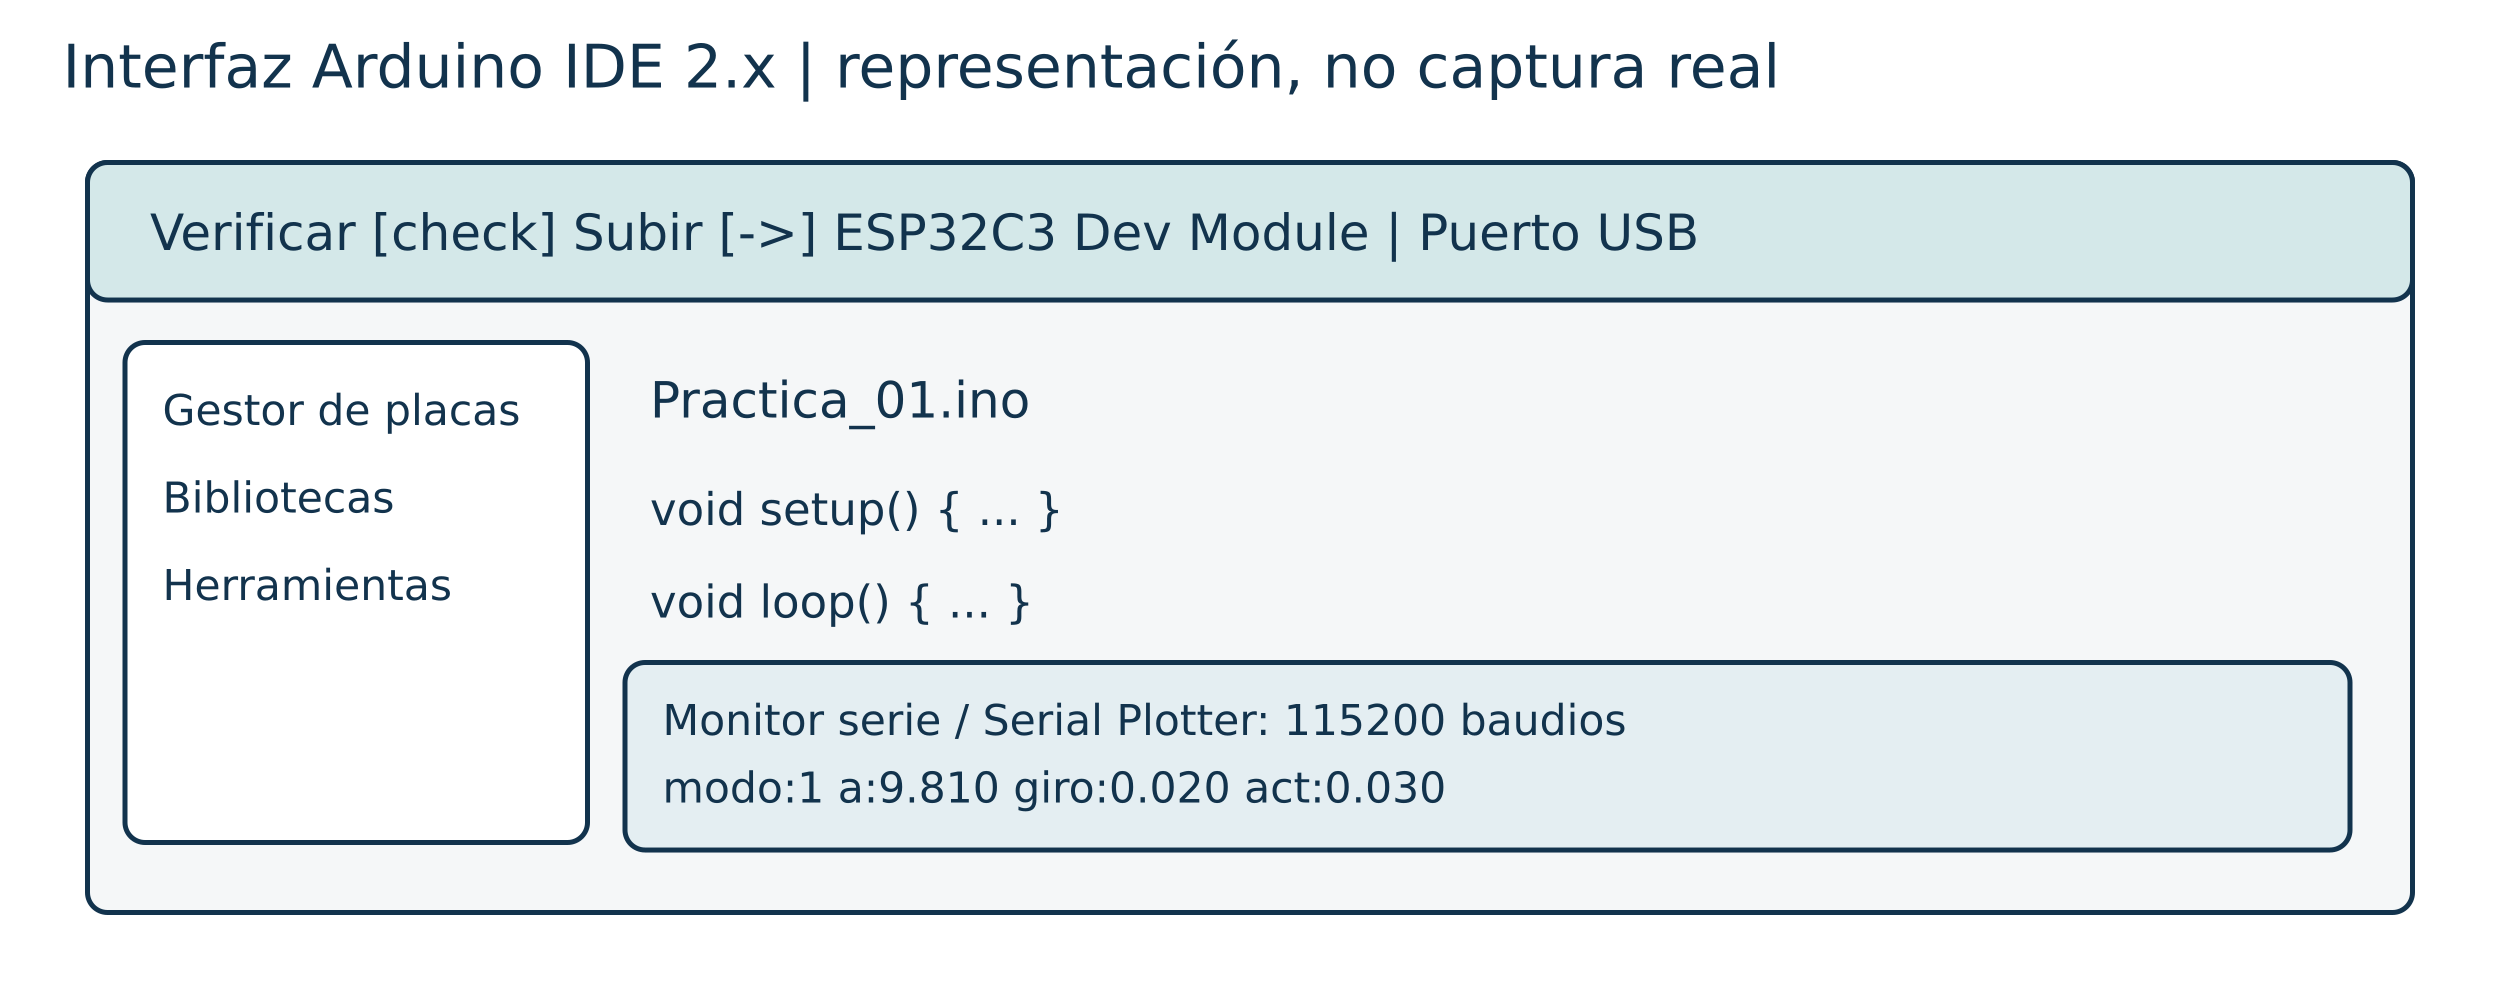
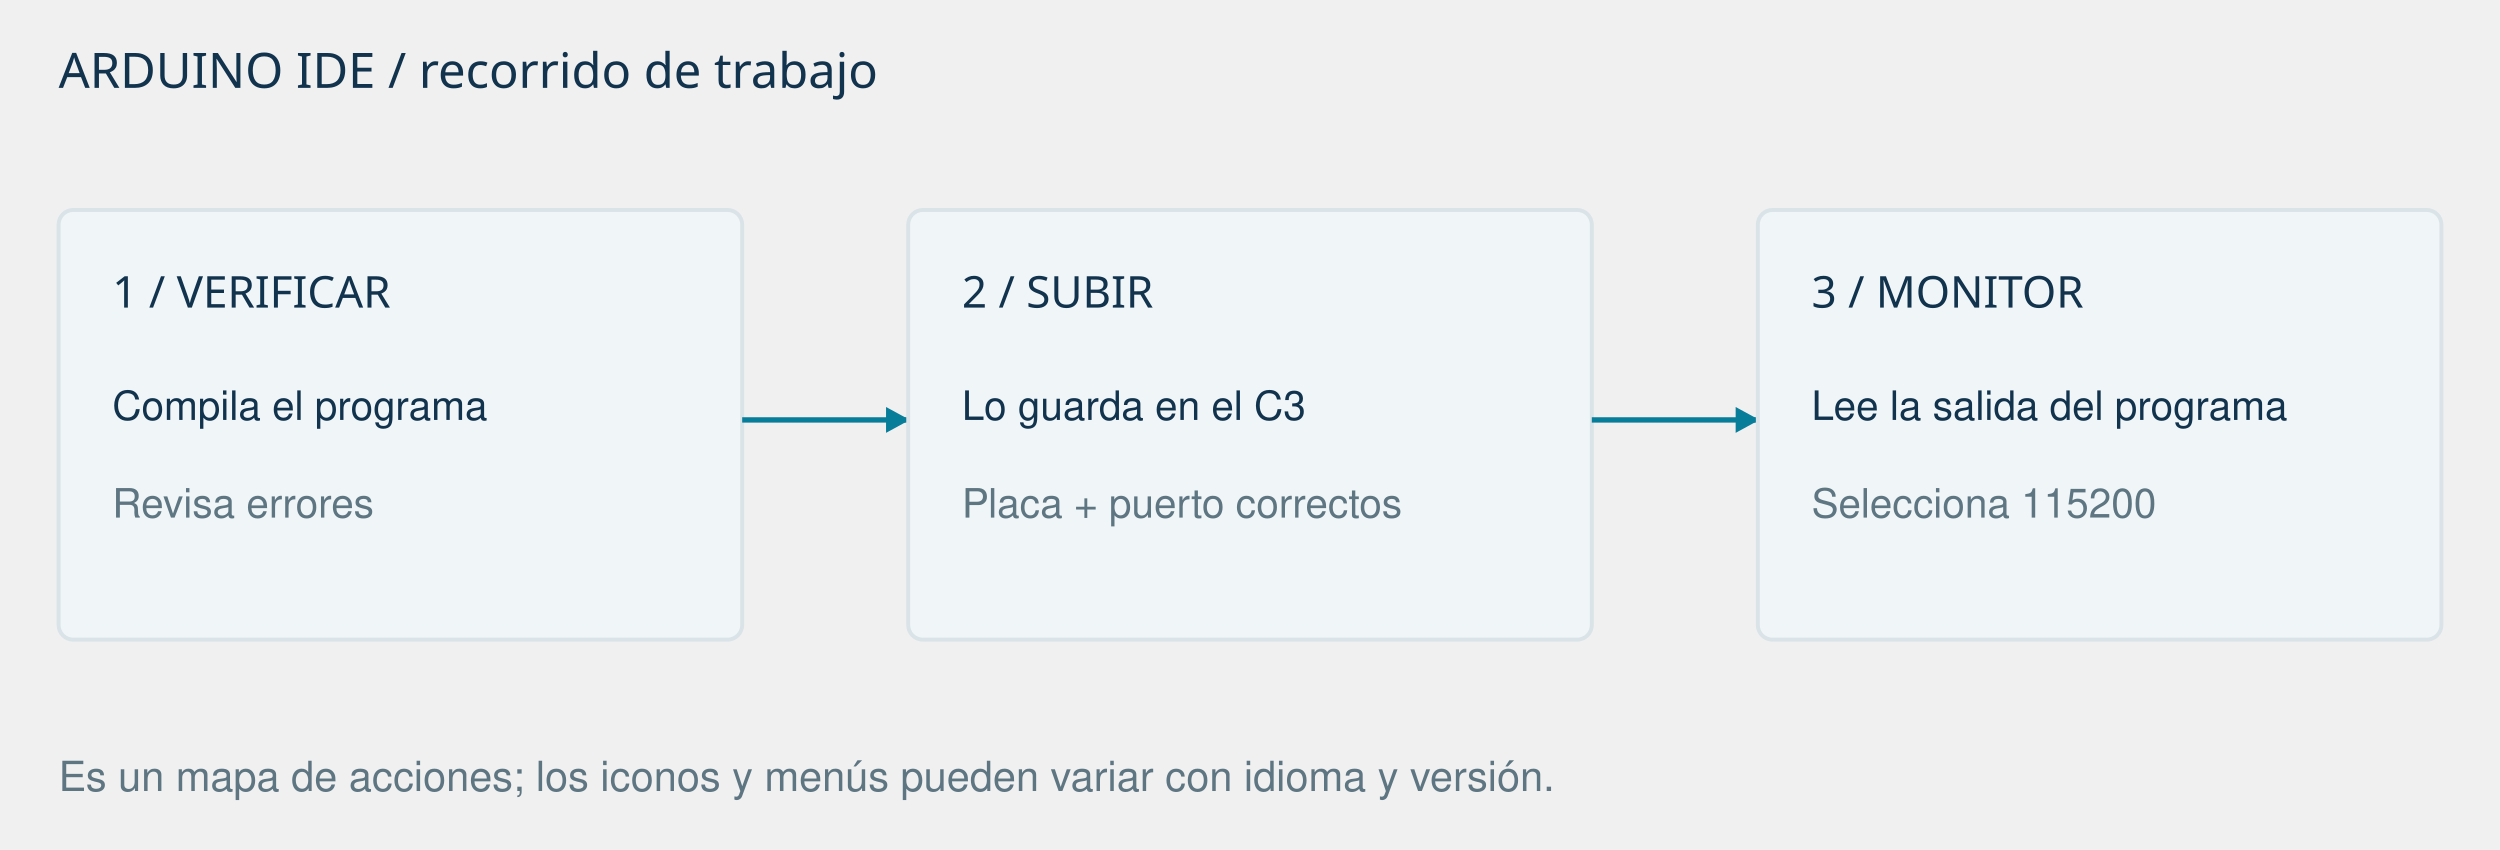
- <svg xmlns="http://www.w3.org/2000/svg" width="1000" height="400" viewBox="0 0 1000 400">
-   <rect width="100%" height="100%" fill="white" />
-   <text x="25" y="35" font-family="DejaVu Sans,sans-serif" font-size="24" fill="#12334d" text-anchor="start">Interfaz Arduino IDE 2.x | representación, no captura real</text>
-   <rect x="35" y="65" width="930" height="300" rx="8" fill="#f5f7f8" stroke="#12334d" stroke-width="2" />
-   <rect x="35" y="65" width="930" height="55" rx="8" fill="#d4e8e9" stroke="#12334d" stroke-width="2" />
-   <text x="60" y="100" font-family="DejaVu Sans,sans-serif" font-size="20" fill="#12334d" text-anchor="start">Verificar [check]   Subir [-&gt;]    ESP32C3 Dev Module   | Puerto USB</text>
-   <rect x="50" y="137" width="185" height="200" rx="8" fill="white" stroke="#12334d" stroke-width="2" />
-   <text x="65" y="170" font-family="DejaVu Sans,sans-serif" font-size="17" fill="#12334d" text-anchor="start">Gestor de placas</text>
-   <text x="65" y="205" font-family="DejaVu Sans,sans-serif" font-size="17" fill="#12334d" text-anchor="start">Bibliotecas</text>
-   <text x="65" y="240" font-family="DejaVu Sans,sans-serif" font-size="17" fill="#12334d" text-anchor="start">Herramientas</text>
-   <text x="260" y="167" font-family="DejaVu Sans,sans-serif" font-size="20" fill="#12334d" text-anchor="start">Practica_01.ino</text>
-   <text x="260" y="210" font-family="DejaVu Sans,sans-serif" font-size="18" fill="#12334d" text-anchor="start">void setup() { ... }</text>
-   <text x="260" y="247" font-family="DejaVu Sans,sans-serif" font-size="18" fill="#12334d" text-anchor="start">void loop()  { ... }</text>
-   <rect x="250" y="265" width="690" height="75" rx="8" fill="#e4eef2" stroke="#12334d" stroke-width="2" />
-   <text x="265" y="294" font-family="DejaVu Sans,sans-serif" font-size="17" fill="#12334d" text-anchor="start">Monitor serie / Serial Plotter: 115200 baudios</text>
-   <text x="265" y="321" font-family="DejaVu Sans,sans-serif" font-size="17" fill="#12334d" text-anchor="start">modo:1 a:9.810 giro:0.020 act:0.030</text>
+ <svg xmlns="http://www.w3.org/2000/svg" width="512" height="174" preserveAspectRatio="xMinYMin meet" viewBox="0 0 512 174" version="1.0" fill-rule="evenodd">
+   <clipPath id="clip">
+     <rect x="0" y="0" width="512" height="174" />
+   </clipPath>
+   <g id="group" transform="scale(1,-1) translate(0,-174)" style="clip-path: url(#clip)">
+     <g transform="">
+       <text x="12" y="156" style="font-family: Helvetica-Bold; font-size: 10px;fill: rgb(7%,20%,30%); stroke:none;" transform="translate(0,312) scale(1,-1)">ARDUINO IDE / recorrido de trabajo</text>
+       <rect x="12" y="43" width="140" height="88" rx="3" ry="3" style="stroke: rgb(85%,89%,91%); stroke-linecap: butt; stroke-width: 0.8; fill: rgb(94%,96%,97%); fill-rule: evenodd;" />
+       <text x="23" y="111" style="font-family: Helvetica-Bold; font-size: 9px;fill: rgb(7%,20%,30%); stroke:none;" transform="translate(0,222) scale(1,-1)">1 / VERIFICAR</text>
+       <text x="23" y="88" style="font-family: Helvetica; font-size: 8.3px;fill: rgb(7%,20%,30%); stroke:none;" transform="translate(0,176) scale(1,-1)">Compila el programa</text>
+       <text x="23" y="68" style="font-family: Helvetica; font-size: 8.3px;fill: rgb(37%,46%,51%); stroke:none;" transform="translate(0,136) scale(1,-1)">Revisa errores</text>
+       <path d="M 152,88 L 186,88 Z" style="stroke: rgb(3%,49%,60%); stroke-linecap: butt; stroke-width: 1.1;" />
+       <polygon points="186 88, 181.612 85.603, 181.612 90.397" style="stroke: rgb(3%,49%,60%); stroke-linecap: butt; stroke-width: 0.3; fill: rgb(3%,49%,60%); fill-rule: evenodd;" />
+       <rect x="186" y="43" width="140" height="88" rx="3" ry="3" style="stroke: rgb(85%,89%,91%); stroke-linecap: butt; stroke-width: 0.8; fill: rgb(94%,96%,97%); fill-rule: evenodd;" />
+       <text x="197" y="111" style="font-family: Helvetica-Bold; font-size: 9px;fill: rgb(7%,20%,30%); stroke:none;" transform="translate(0,222) scale(1,-1)">2 / SUBIR</text>
+       <text x="197" y="88" style="font-family: Helvetica; font-size: 8.3px;fill: rgb(7%,20%,30%); stroke:none;" transform="translate(0,176) scale(1,-1)">Lo guarda en el C3</text>
+       <text x="197" y="68" style="font-family: Helvetica; font-size: 8.3px;fill: rgb(37%,46%,51%); stroke:none;" transform="translate(0,136) scale(1,-1)">Placa + puerto correctos</text>
+       <path d="M 326,88 L 360,88 Z" style="stroke: rgb(3%,49%,60%); stroke-linecap: butt; stroke-width: 1.1;" />
+       <polygon points="360 88, 355.612 85.603, 355.612 90.397" style="stroke: rgb(3%,49%,60%); stroke-linecap: butt; stroke-width: 0.3; fill: rgb(3%,49%,60%); fill-rule: evenodd;" />
+       <rect x="360" y="43" width="140" height="88" rx="3" ry="3" style="stroke: rgb(85%,89%,91%); stroke-linecap: butt; stroke-width: 0.8; fill: rgb(94%,96%,97%); fill-rule: evenodd;" />
+       <text x="371" y="111" style="font-family: Helvetica-Bold; font-size: 9px;fill: rgb(7%,20%,30%); stroke:none;" transform="translate(0,222) scale(1,-1)">3 / MONITOR</text>
+       <text x="371" y="88" style="font-family: Helvetica; font-size: 8.3px;fill: rgb(7%,20%,30%); stroke:none;" transform="translate(0,176) scale(1,-1)">Lee la salida del programa</text>
+       <text x="371" y="68" style="font-family: Helvetica; font-size: 8.3px;fill: rgb(37%,46%,51%); stroke:none;" transform="translate(0,136) scale(1,-1)">Selecciona 115200</text>
+       <text x="12" y="12" style="font-family: Helvetica; font-size: 8.5px;fill: rgb(37%,46%,51%); stroke:none;" transform="translate(0,24) scale(1,-1)">Es un mapa de acciones; los iconos y menús pueden variar con idioma y versión.</text>
+     </g>
+   </g>
</svg>
